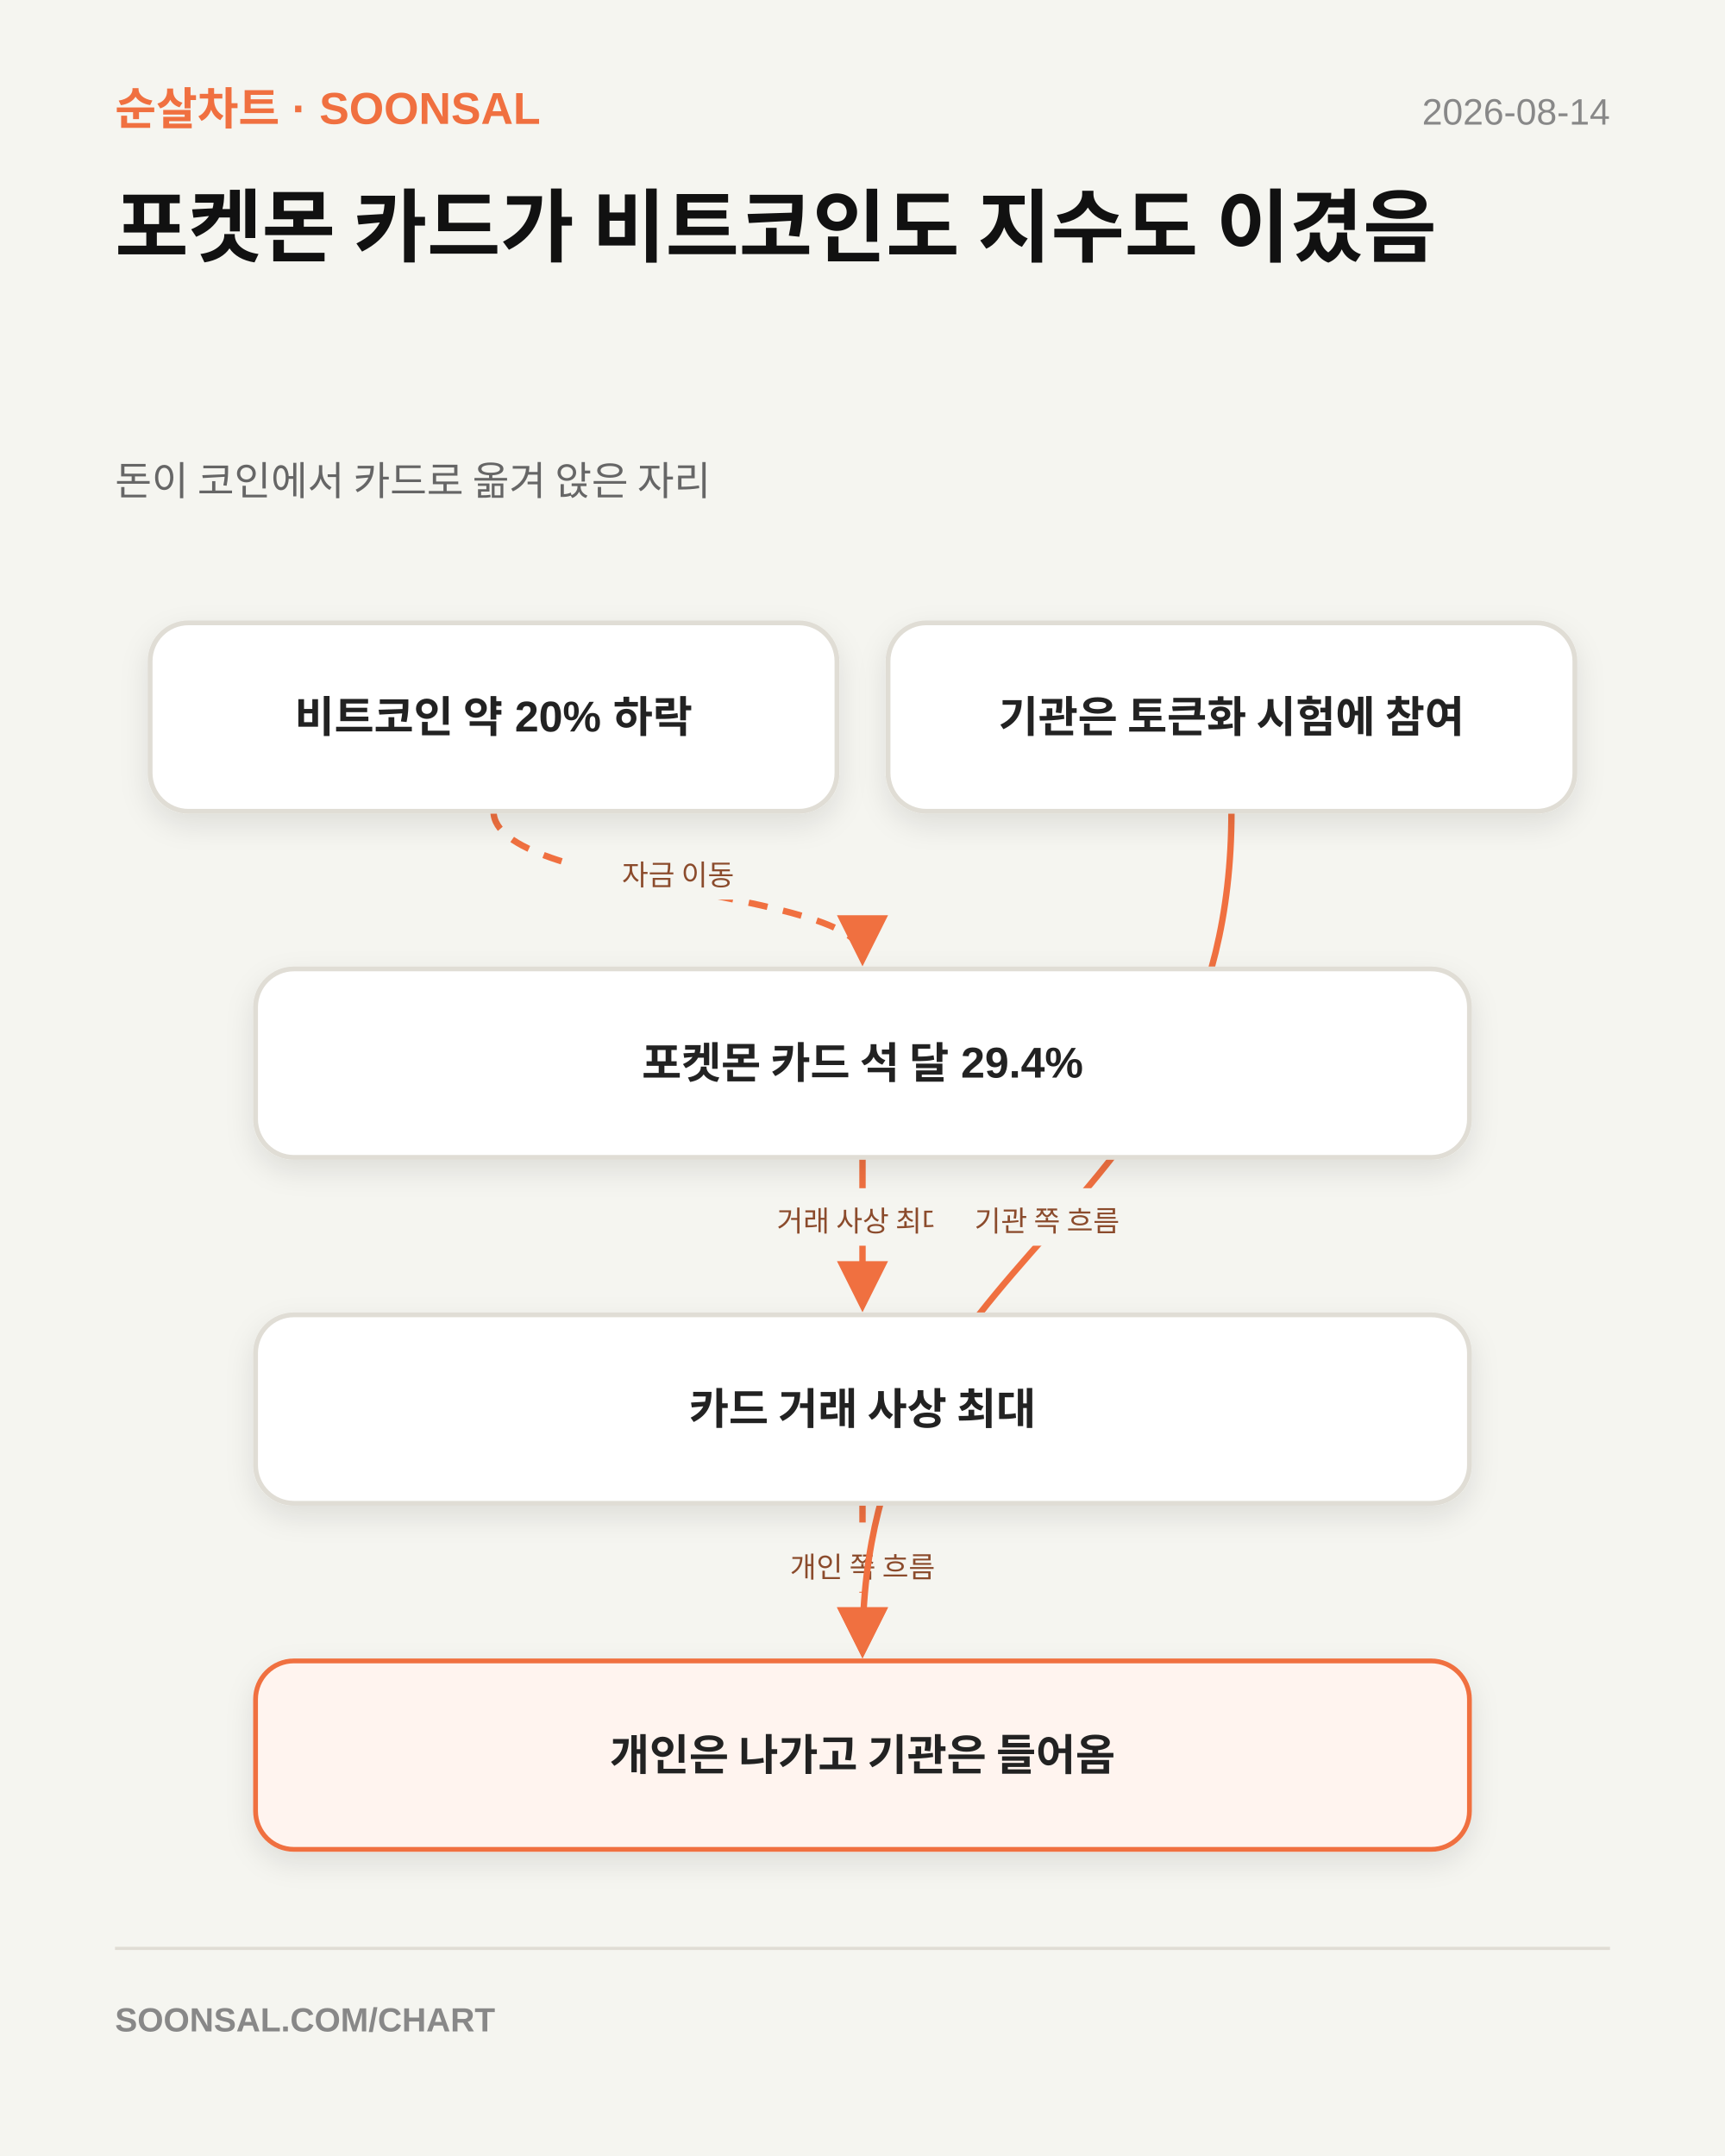
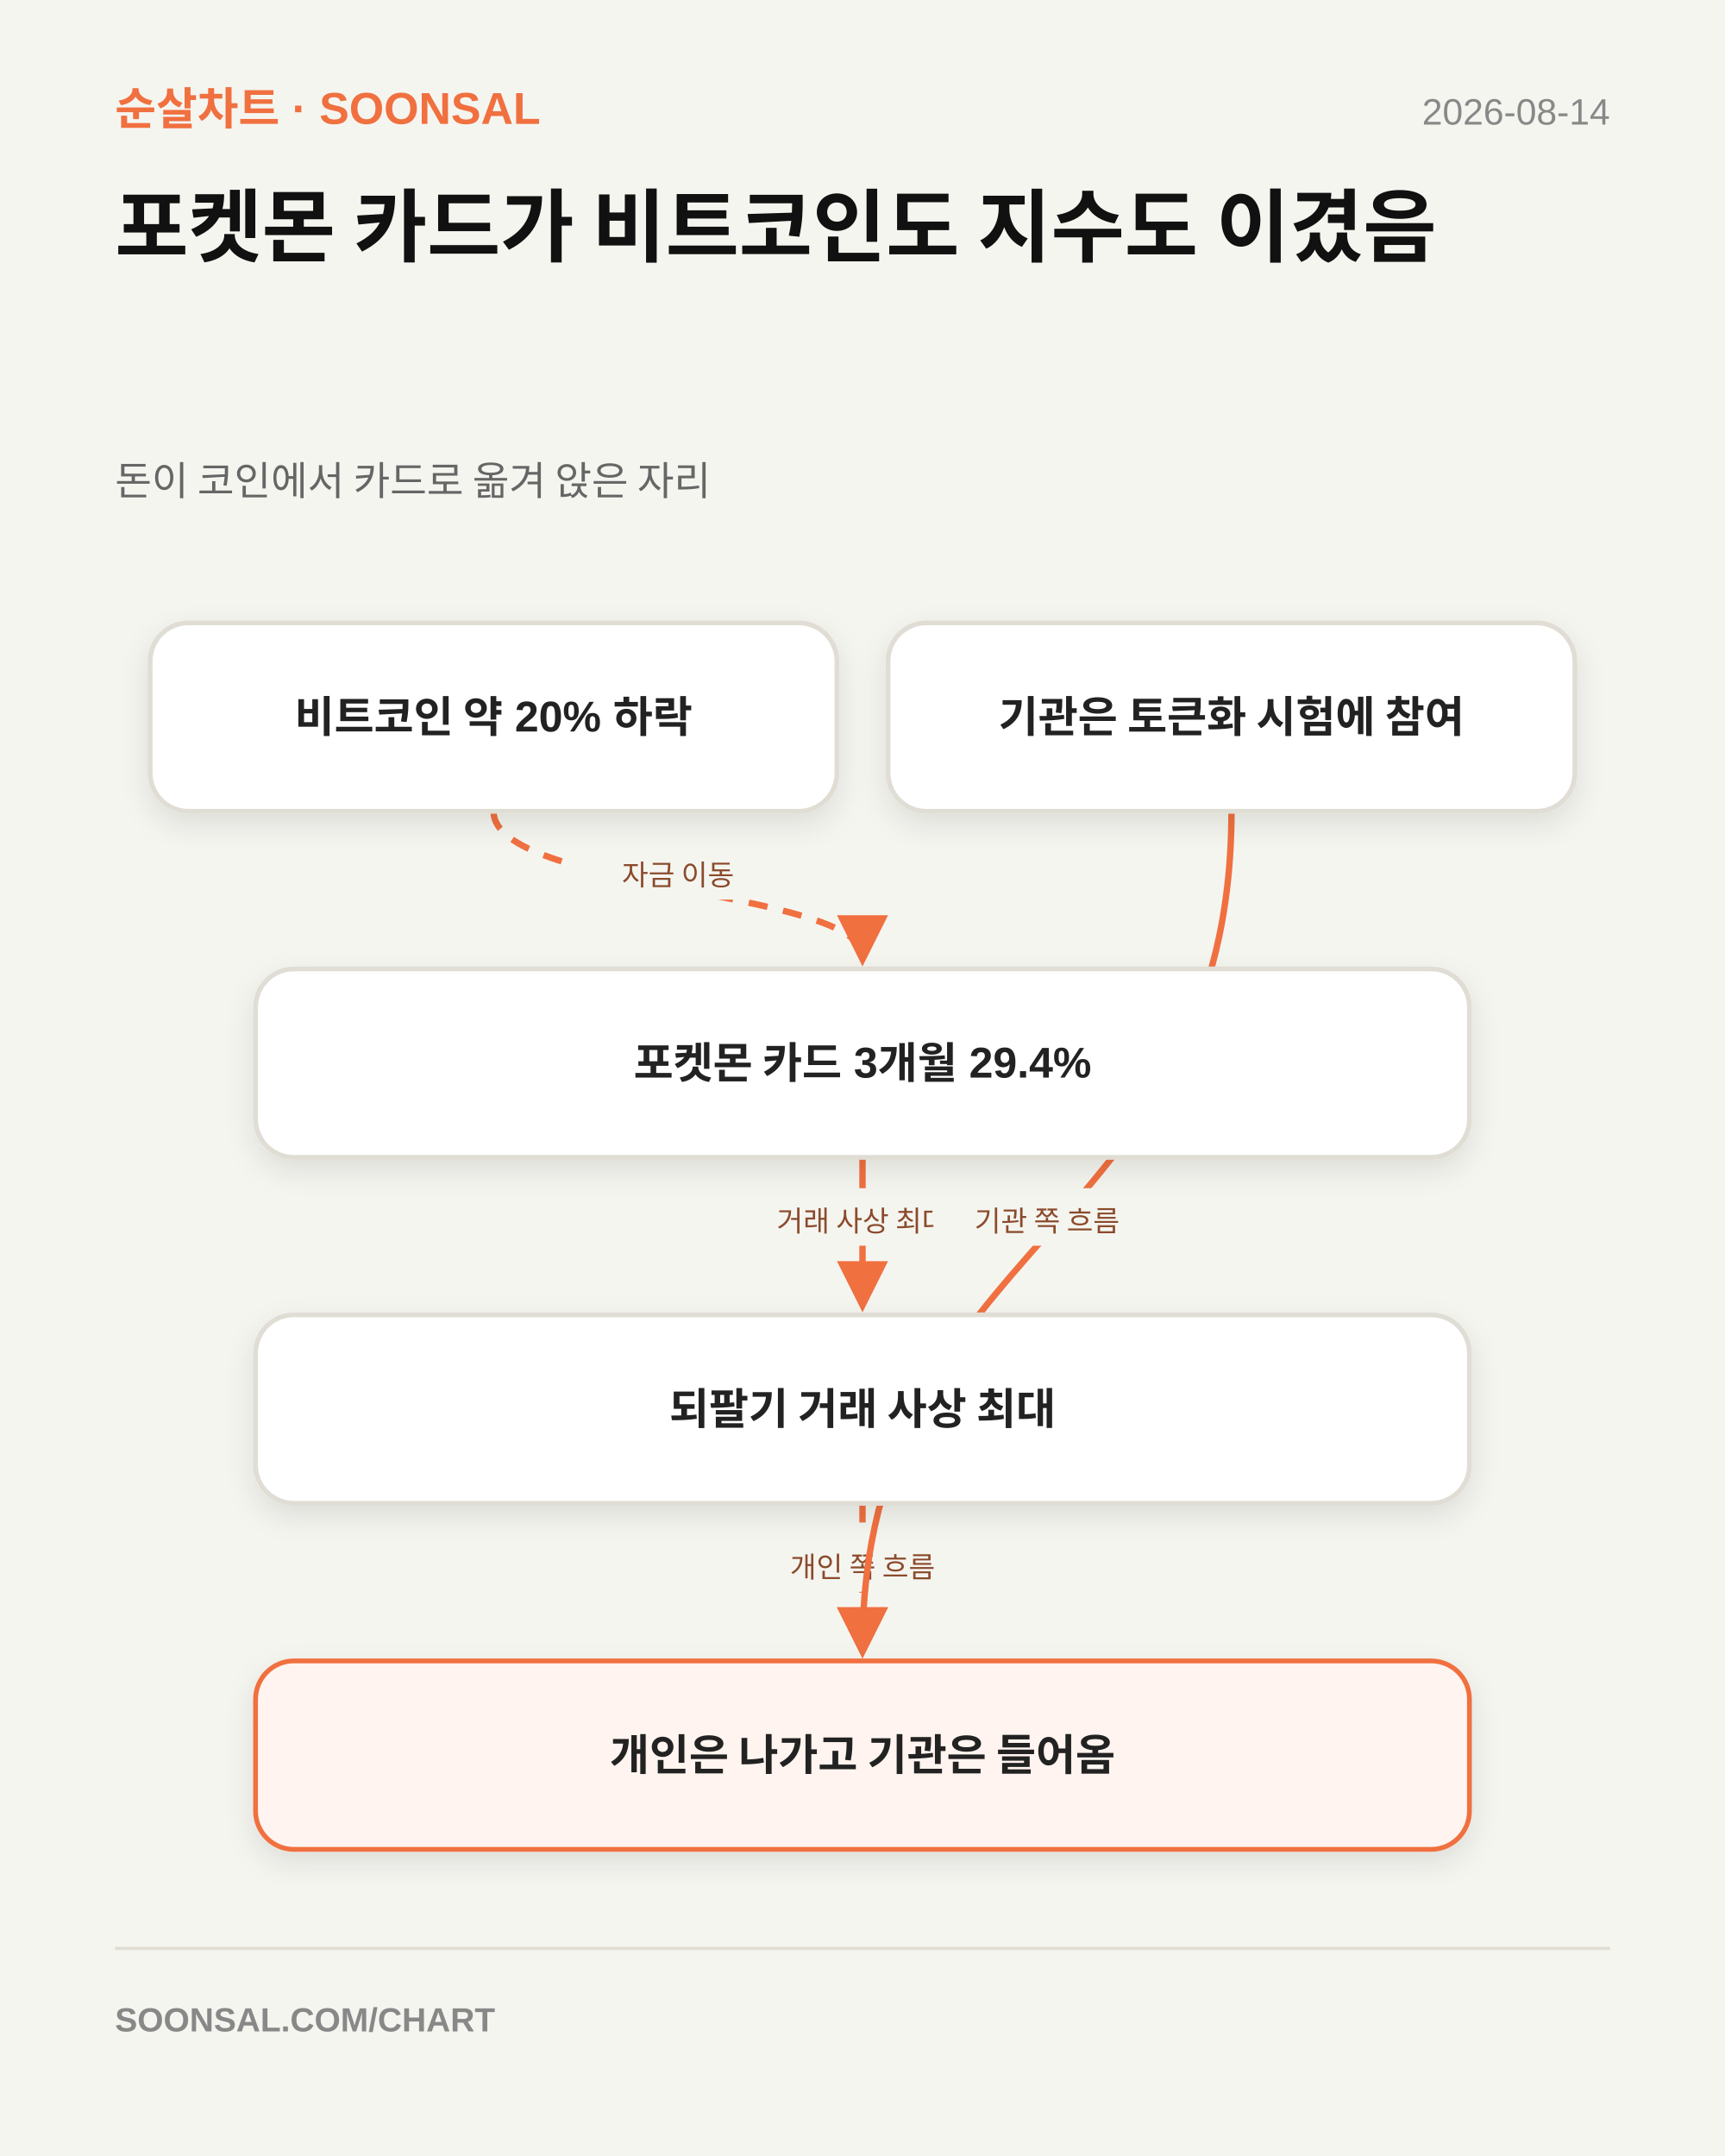
<svg xmlns="http://www.w3.org/2000/svg" width="1080" height="1350" viewBox="0 0 1080 1350">
  <defs>
    <filter id="shadow" x="-20%" y="-20%" width="140%" height="160%">
      <feDropShadow dx="0" dy="7" stdDeviation="9" flood-color="#111111" flood-opacity=".10" />
    </filter>
    <marker id="arrow" viewBox="0 0 10 10" refX="8" refY="5" markerWidth="8" markerHeight="8" orient="auto-start-reverse">
      <path d="M 0 0 L 10 5 L 0 10 z" fill="#F07040" />
    </marker>
  </defs>
  <rect width="1080" height="1350" fill="#F5F5F0" />
  <text x="72" y="78" font-family="Apple SD Gothic Neo,Malgun Gothic,Arial,sans-serif" font-size="28" font-weight="800" fill="#F07040">순살차트 · SOONSAL</text>
  <text x="1008" y="78" text-anchor="end" font-family="Apple SD Gothic Neo,Malgun Gothic,Arial,sans-serif" font-size="23" fill="#888888">2026-08-14</text>
  <text x="72" y="160" font-family="Apple SD Gothic Neo,Malgun Gothic,Arial,sans-serif" font-size="50" font-weight="800" fill="#111111">포켓몬 카드가 비트코인도 지수도 이겼음</text>
  <text x="72" y="310" font-family="Apple SD Gothic Neo,Malgun Gothic,Arial,sans-serif" font-size="25" fill="#666666">돈이 코인에서 카드로 옮겨 앉은 자리</text>
  <path d="M 309.0 508.0 C 309.0 557.3, 540.0 557.3, 540.0 598.7" fill="none" stroke="#F07040" stroke-width="4" stroke-dasharray="12 10" marker-end="url(#arrow)" />
  <rect x="352.5" y="527.3" width="144" height="36" rx="18" fill="#F5F5F0" />
  <text x="424.5" y="554.3" text-anchor="middle" font-family="Apple SD Gothic Neo,Malgun Gothic,Arial,sans-serif" font-size="18" fill="#8B4B2C">자금 이동</text>
  <path d="M 540.0 724.7 C 540.0 774.0, 540.0 774.0, 540.0 815.3" fill="none" stroke="#F07040" stroke-width="4" marker-end="url(#arrow)" />
  <rect x="468.0" y="744.0" width="144" height="36" rx="18" fill="#F5F5F0" />
  <text x="540.0" y="771.0" text-anchor="middle" font-family="Apple SD Gothic Neo,Malgun Gothic,Arial,sans-serif" font-size="18" fill="#8B4B2C">거래 사상 최대</text>
  <path d="M 540.0 941.3 C 540.0 990.7, 540.0 990.7, 540.0 1032.0" fill="none" stroke="#F07040" stroke-width="4" stroke-dasharray="12 10" marker-end="url(#arrow)" />
  <rect x="468.0" y="960.7" width="144" height="36" rx="18" fill="#F5F5F0" />
  <text x="540.0" y="987.7" text-anchor="middle" font-family="Apple SD Gothic Neo,Malgun Gothic,Arial,sans-serif" font-size="18" fill="#8B4B2C">개인 쪽 흐름</text>
  <path d="M 771.0 508.0 C 771.0 774.0, 540.0 774.0, 540.0 1032.0" fill="none" stroke="#F07040" stroke-width="4" marker-end="url(#arrow)" />
  <rect x="583.5" y="744.0" width="144" height="36" rx="18" fill="#F5F5F0" />
  <text x="655.5" y="771.0" text-anchor="middle" font-family="Apple SD Gothic Neo,Malgun Gothic,Arial,sans-serif" font-size="18" fill="#8B4B2C">기관 쪽 흐름</text>
  <rect x="160.0" y="606.7" width="760.0" height="118" rx="24" fill="#FFFFFF" stroke="#E0DDD5" stroke-width="3" filter="url(#shadow)" />
-   <text x="540.0" y="665.7" text-anchor="middle" dominant-baseline="middle" font-family="Apple SD Gothic Neo,Malgun Gothic,Arial,sans-serif" font-size="27" font-weight="700" fill="#222222">포켓몬 카드 석 달 29.4%</text>
+   <text x="540.0" y="665.7" text-anchor="middle" dominant-baseline="middle" font-family="Apple SD Gothic Neo,Malgun Gothic,Arial,sans-serif" font-size="27" font-weight="700" fill="#222222">포켓몬 카드 3개월 29.4%</text>
  <rect x="94.0" y="390.0" width="430.0" height="118" rx="24" fill="#FFFFFF" stroke="#E0DDD5" stroke-width="3" filter="url(#shadow)" />
  <text x="309.0" y="449.0" text-anchor="middle" dominant-baseline="middle" font-family="Apple SD Gothic Neo,Malgun Gothic,Arial,sans-serif" font-size="27" font-weight="700" fill="#222222">비트코인 약 20% 하락</text>
  <rect x="556.0" y="390.0" width="430.0" height="118" rx="24" fill="#FFFFFF" stroke="#E0DDD5" stroke-width="3" filter="url(#shadow)" />
  <text x="771.0" y="449.0" text-anchor="middle" dominant-baseline="middle" font-family="Apple SD Gothic Neo,Malgun Gothic,Arial,sans-serif" font-size="27" font-weight="700" fill="#222222">기관은 토큰화 시험에 참여</text>
  <rect x="160.0" y="823.3" width="760.0" height="118" rx="24" fill="#FFFFFF" stroke="#E0DDD5" stroke-width="3" filter="url(#shadow)" />
-   <text x="540.0" y="882.3" text-anchor="middle" dominant-baseline="middle" font-family="Apple SD Gothic Neo,Malgun Gothic,Arial,sans-serif" font-size="27" font-weight="700" fill="#222222">카드 거래 사상 최대</text>
+   <text x="540.0" y="882.3" text-anchor="middle" dominant-baseline="middle" font-family="Apple SD Gothic Neo,Malgun Gothic,Arial,sans-serif" font-size="27" font-weight="700" fill="#222222">되팔기 거래 사상 최대</text>
  <rect x="160.0" y="1040.0" width="760.0" height="118" rx="24" fill="#FFF4EF" stroke="#F07040" stroke-width="3" filter="url(#shadow)" />
  <text x="540.0" y="1099.0" text-anchor="middle" dominant-baseline="middle" font-family="Apple SD Gothic Neo,Malgun Gothic,Arial,sans-serif" font-size="27" font-weight="700" fill="#222222">개인은 나가고 기관은 들어옴</text>
  <line x1="72" y1="1220" x2="1008" y2="1220" stroke="#E0DDD5" stroke-width="2" />
  <text x="72" y="1272" font-family="Apple SD Gothic Neo,Malgun Gothic,Arial,sans-serif" font-size="21" font-weight="700" fill="#888888">SOONSAL.COM/CHART</text>
</svg>
